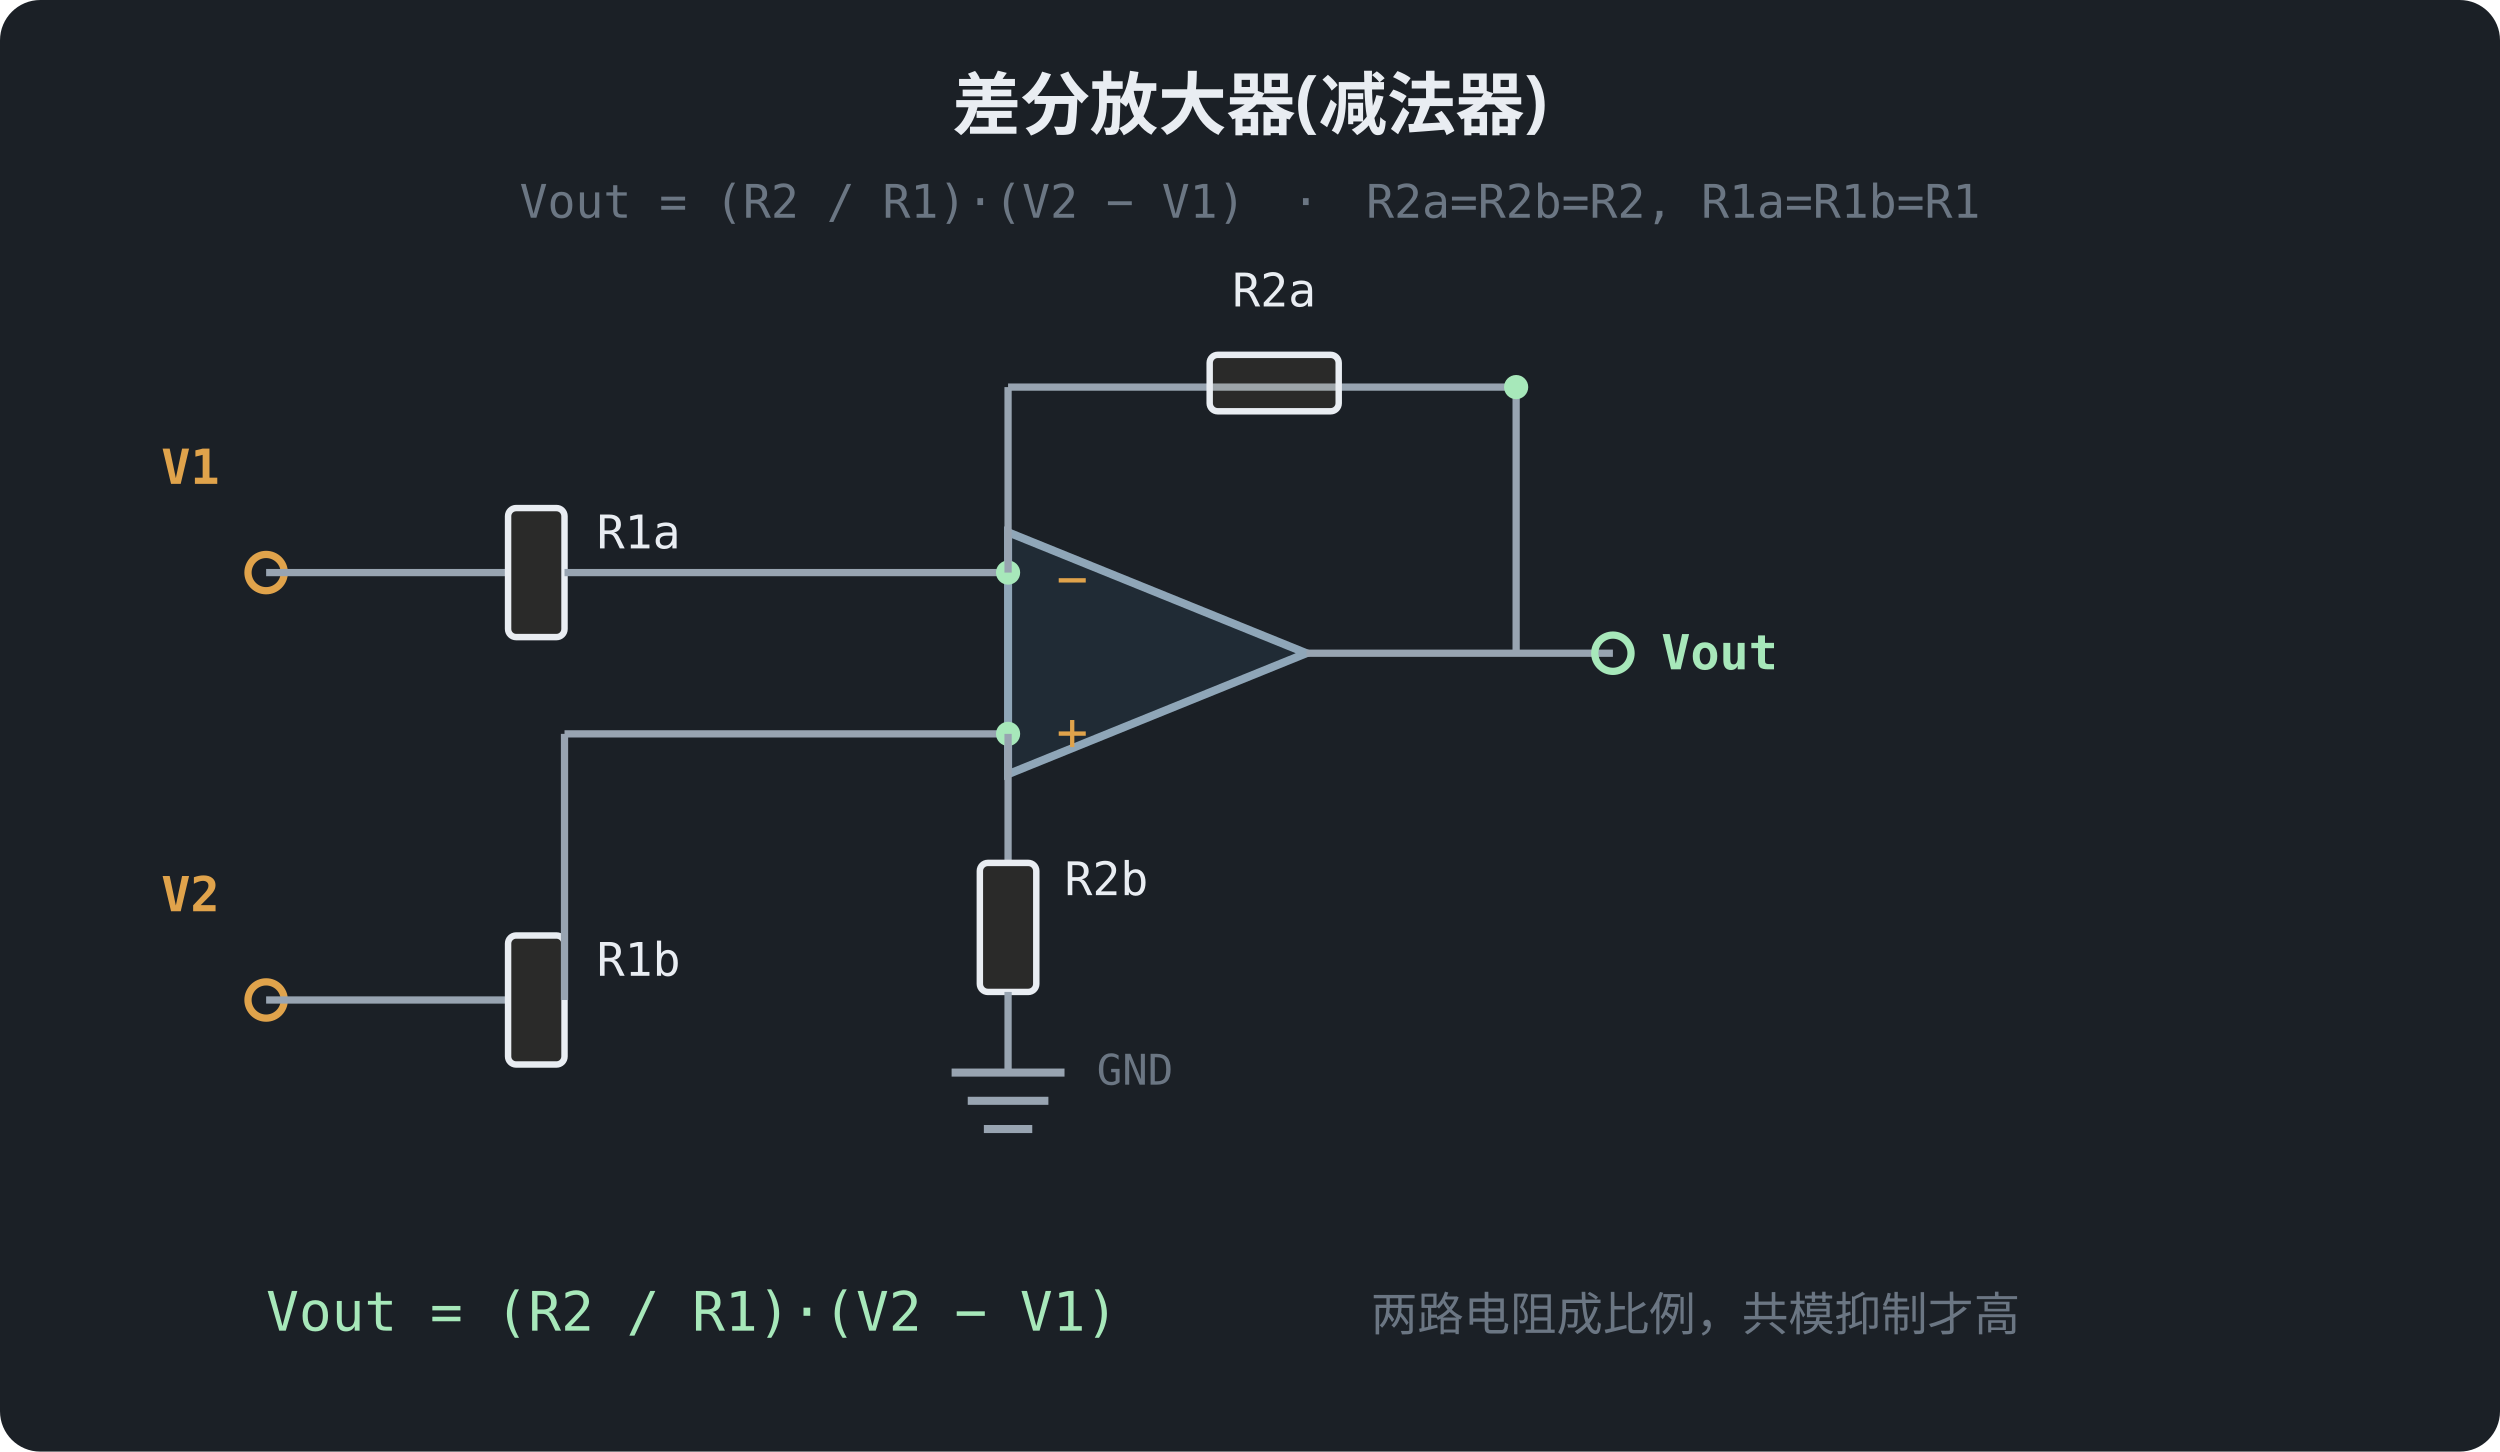
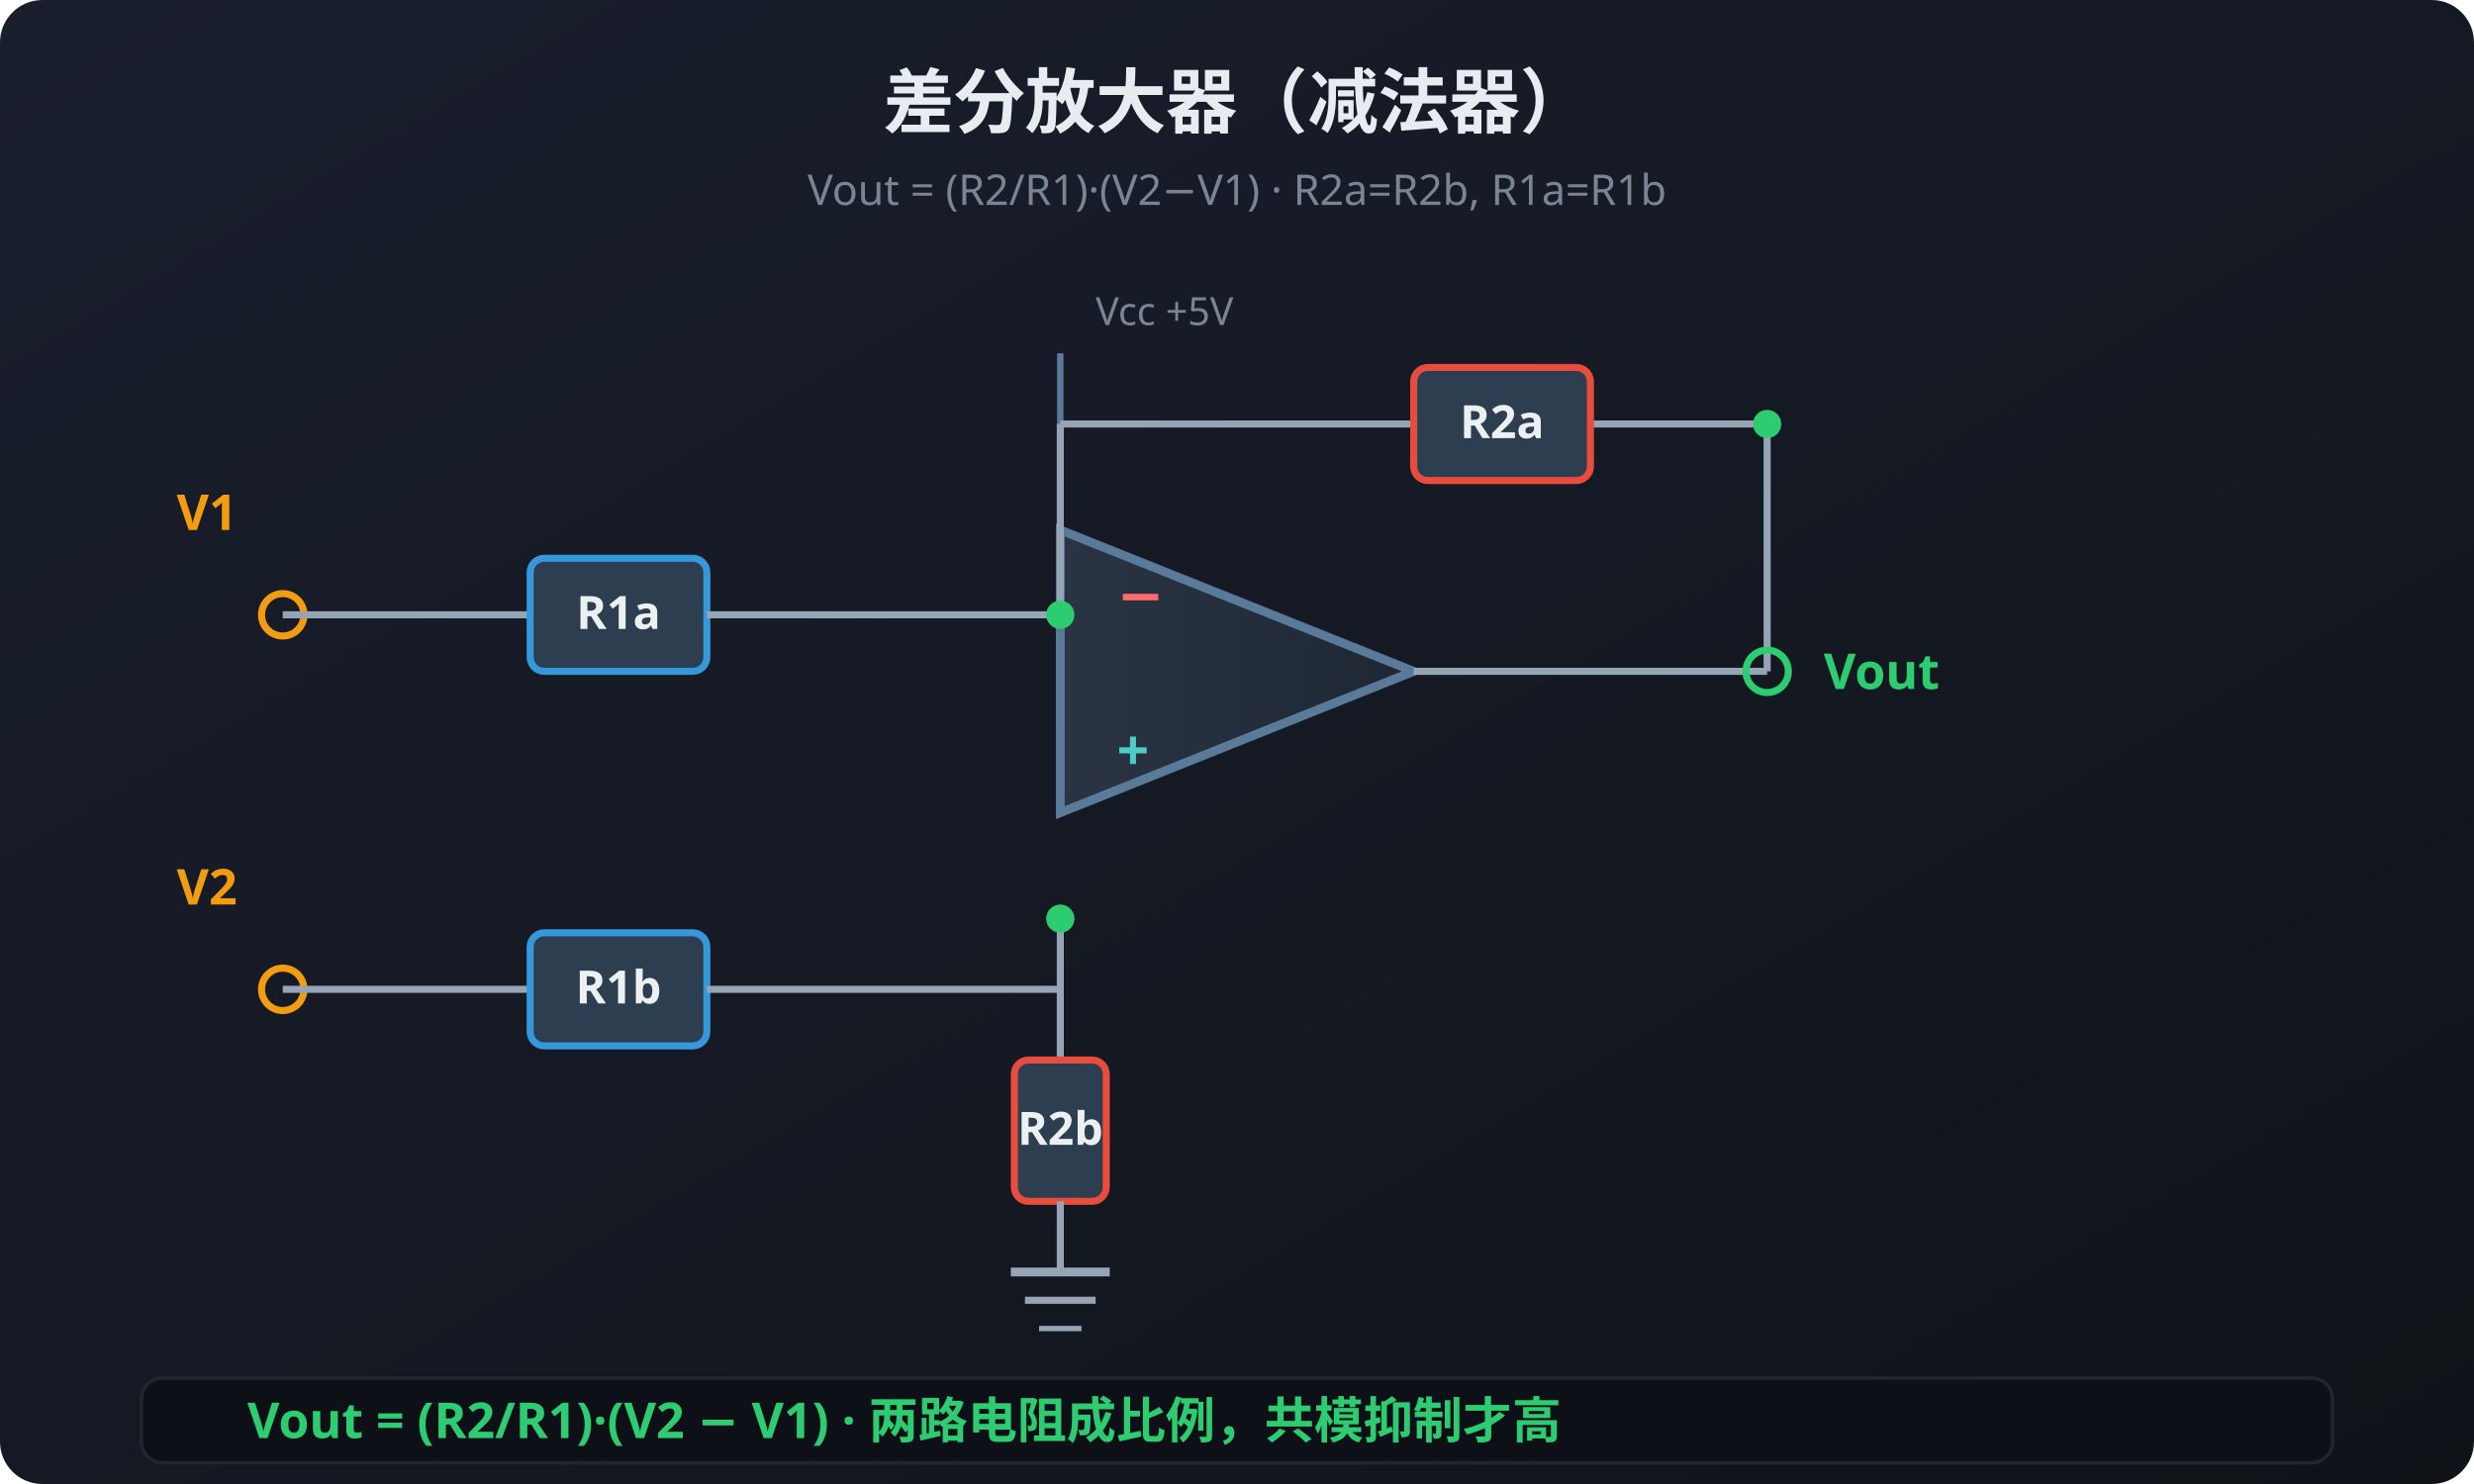
- <svg xmlns="http://www.w3.org/2000/svg" viewBox="0 0 620 360" font-family="ui-monospace,monospace">
-   <rect width="620" height="360" rx="10" fill="#1b2026" />
-   <text x="310" y="32" text-anchor="middle" font-size="17" font-weight="700" fill="#e9edf2" font-family="'Microsoft YaHei','PingFang SC',sans-serif">差分放大器(减法器)</text>
-   <text x="310" y="54" text-anchor="middle" font-size="11.5" fill="#6b7683">Vout = (R2 / R1)·(V2 − V1)　·　R2a=R2b=R2, R1a=R1b=R1</text>
-   <polygon points="250,132 250,192 324,162" fill="#202b35" stroke="#8fa6b8" stroke-width="2" />
-   <text x="262" y="148" font-size="13" fill="#e0a34b">−</text>
-   <text x="262" y="186" font-size="13" fill="#e0a34b">+</text>
-   <circle cx="66" cy="142" r="4.5" fill="none" stroke="#e0a34b" stroke-width="1.8" />
-   <text x="40" y="120" font-size="12" font-weight="700" fill="#e0a34b">V1</text>
-   <line x1="66" y1="142" x2="126" y2="142" stroke="#98a4b1" stroke-width="1.8" />
-   <rect x="126" y="126" width="14" height="32" rx="2" fill="rgba(224,163,75,0.08)" stroke="#e9edf2" stroke-width="1.6" />
-   <text x="148" y="136" font-size="11.5" fill="#e9edf2">R1a</text>
-   <line x1="140" y1="142" x2="250" y2="142" stroke="#98a4b1" stroke-width="1.8" />
-   <circle cx="250" cy="142" r="3" fill="#a7e8ba" />
-   <line x1="250" y1="142" x2="250" y2="96" stroke="#98a4b1" stroke-width="1.8" />
-   <line x1="250" y1="96" x2="376" y2="96" stroke="#98a4b1" stroke-width="1.8" />
-   <line x1="376" y1="96" x2="376" y2="162" stroke="#98a4b1" stroke-width="1.8" />
-   <circle cx="376" cy="96" r="3" fill="#a7e8ba" />
-   <rect x="300" y="88" width="32" height="14" rx="2" fill="rgba(224,163,75,0.08)" stroke="#e9edf2" stroke-width="1.6" />
-   <text x="316" y="76" font-size="11.5" fill="#e9edf2" text-anchor="middle">R2a</text>
-   <line x1="324" y1="162" x2="400" y2="162" stroke="#98a4b1" stroke-width="1.8" />
-   <circle cx="400" cy="162" r="4.5" fill="none" stroke="#a7e8ba" stroke-width="1.8" />
-   <text x="412" y="166" font-size="12" font-weight="700" fill="#a7e8ba">Vout</text>
-   <circle cx="66" cy="248" r="4.5" fill="none" stroke="#e0a34b" stroke-width="1.8" />
-   <text x="40" y="226" font-size="12" font-weight="700" fill="#e0a34b">V2</text>
-   <line x1="66" y1="248" x2="126" y2="248" stroke="#98a4b1" stroke-width="1.8" />
-   <rect x="126" y="232" width="14" height="32" rx="2" fill="rgba(224,163,75,0.08)" stroke="#e9edf2" stroke-width="1.6" />
-   <text x="148" y="242" font-size="11.5" fill="#e9edf2">R1b</text>
-   <line x1="140" y1="248" x2="140" y2="182" stroke="#98a4b1" stroke-width="1.8" />
-   <line x1="140" y1="182" x2="250" y2="182" stroke="#98a4b1" stroke-width="1.8" />
-   <circle cx="250" cy="182" r="3" fill="#a7e8ba" />
-   <line x1="250" y1="182" x2="250" y2="214" stroke="#98a4b1" stroke-width="1.8" />
-   <rect x="243" y="214" width="14" height="32" rx="2" fill="rgba(224,163,75,0.08)" stroke="#e9edf2" stroke-width="1.6" />
-   <text x="264" y="222" font-size="11.5" fill="#e9edf2">R2b</text>
-   <line x1="250" y1="246" x2="250" y2="266" stroke="#98a4b1" stroke-width="1.8" />
-   <line x1="236" y1="266" x2="264" y2="266" stroke="#98a4b1" stroke-width="2" />
-   <line x1="240" y1="273" x2="260" y2="273" stroke="#98a4b1" stroke-width="2" />
-   <line x1="244" y1="280" x2="256" y2="280" stroke="#98a4b1" stroke-width="2" />
-   <text x="272" y="269" font-size="10.5" fill="#6b7683">GND</text>
-   <text x="66" y="330" font-size="13.5" fill="#a7e8ba">Vout = (R2 / R1)·(V2 − V1)</text>
-   <text x="340" y="330" font-size="11.5" fill="#6b7683">两路电阻成比例，共模抑制才高</text>
+ <svg xmlns="http://www.w3.org/2000/svg" viewBox="0 0 700 420" font-family="'Segoe UI',system-ui,sans-serif">
+   <defs>
+     <linearGradient id="bg3" x1="0%" y1="0%" x2="100%" y2="100%">
+       <stop offset="0%" style="stop-color:#1a1f2e" />
+       <stop offset="100%" style="stop-color:#0f1318" />
+     </linearGradient>
+     <linearGradient id="opamp3" x1="0%" y1="0%" x2="100%" y2="0%">
+       <stop offset="0%" style="stop-color:#2a3444" />
+       <stop offset="100%" style="stop-color:#1e2733" />
+     </linearGradient>
+   </defs>
+   <rect width="700" height="420" rx="12" fill="url(#bg3)" />
+   <text x="350" y="36" text-anchor="middle" font-size="20" font-weight="700" fill="#e8ecf1">差分放大器（减法器）</text>
+   <text x="350" y="58" text-anchor="middle" font-size="12" fill="#7a8594">Vout = (R2/R1)·(V2−V1) · R2a=R2b, R1a=R1b</text>
+   <polygon points="300,150 300,230 400,190" fill="url(#opamp3)" stroke="#5a7a9a" stroke-width="2.5" />
+   <text x="316" y="174" font-size="16" font-weight="700" fill="#ff6b6b">−</text>
+   <text x="316" y="218" font-size="16" font-weight="700" fill="#4ecdc4">+</text>
+   <line x1="300" y1="150" x2="300" y2="100" stroke="#5a7a9a" stroke-width="1.8" />
+   <text x="310" y="92" font-size="11" fill="#7a8594">Vcc +5V</text>
+   <circle cx="80" cy="174" r="6" fill="none" stroke="#f39c12" stroke-width="2" />
+   <text x="50" y="150" font-size="14" font-weight="700" fill="#f39c12">V1</text>
+   <line x1="80" y1="174" x2="150" y2="174" stroke="#95a5b6" stroke-width="2" />
+   <rect x="150" y="158" width="50" height="32" rx="4" fill="#2c3e50" stroke="#3498db" stroke-width="2" />
+   <text x="175" y="178" text-anchor="middle" font-size="13" font-weight="600" fill="#ecf0f1">R1a</text>
+   <line x1="200" y1="174" x2="300" y2="174" stroke="#95a5b6" stroke-width="2" />
+   <circle cx="80" cy="280" r="6" fill="none" stroke="#f39c12" stroke-width="2" />
+   <text x="50" y="256" font-size="14" font-weight="700" fill="#f39c12">V2</text>
+   <line x1="80" y1="280" x2="150" y2="280" stroke="#95a5b6" stroke-width="2" />
+   <rect x="150" y="264" width="50" height="32" rx="4" fill="#2c3e50" stroke="#3498db" stroke-width="2" />
+   <text x="175" y="284" text-anchor="middle" font-size="13" font-weight="600" fill="#ecf0f1">R1b</text>
+   <line x1="200" y1="280" x2="300" y2="280" stroke="#95a5b6" stroke-width="2" />
+   <line x1="300" y1="174" x2="300" y2="120" stroke="#95a5b6" stroke-width="2" />
+   <line x1="300" y1="120" x2="500" y2="120" stroke="#95a5b6" stroke-width="2" />
+   <rect x="400" y="104" width="50" height="32" rx="4" fill="#2c3e50" stroke="#e74c3c" stroke-width="2" />
+   <text x="425" y="124" text-anchor="middle" font-size="13" font-weight="600" fill="#ecf0f1">R2a</text>
+   <line x1="500" y1="120" x2="500" y2="190" stroke="#95a5b6" stroke-width="2" />
+   <line x1="300" y1="260" x2="300" y2="300" stroke="#95a5b6" stroke-width="2" />
+   <rect x="287" y="300" width="26" height="40" rx="4" fill="#2c3e50" stroke="#e74c3c" stroke-width="2" />
+   <text x="300" y="324" text-anchor="middle" font-size="13" font-weight="600" fill="#ecf0f1">R2b</text>
+   <line x1="300" y1="340" x2="300" y2="360" stroke="#95a5b6" stroke-width="2" />
+   <line x1="286" y1="360" x2="314" y2="360" stroke="#95a5b6" stroke-width="2.5" />
+   <line x1="290" y1="368" x2="310" y2="368" stroke="#95a5b6" stroke-width="2" />
+   <line x1="294" y1="376" x2="306" y2="376" stroke="#95a5b6" stroke-width="1.5" />
+   <line x1="400" y1="190" x2="500" y2="190" stroke="#95a5b6" stroke-width="2" />
+   <circle cx="500" cy="190" r="6" fill="none" stroke="#2ecc71" stroke-width="2" />
+   <text x="516" y="195" font-size="14" font-weight="700" fill="#2ecc71">Vout</text>
+   <circle cx="300" cy="174" r="4" fill="#2ecc71" />
+   <circle cx="300" cy="260" r="4" fill="#2ecc71" />
+   <circle cx="500" cy="120" r="4" fill="#2ecc71" />
+   <rect x="40" y="390" width="620" height="24" rx="6" fill="#0d1117" stroke="#21262d" />
+   <text x="70" y="407" font-size="14" font-weight="600" fill="#2ecc71">Vout = (R2/R1)·(V2 − V1)  ·  两路电阻成比例，共模抑制才高</text>
</svg>
